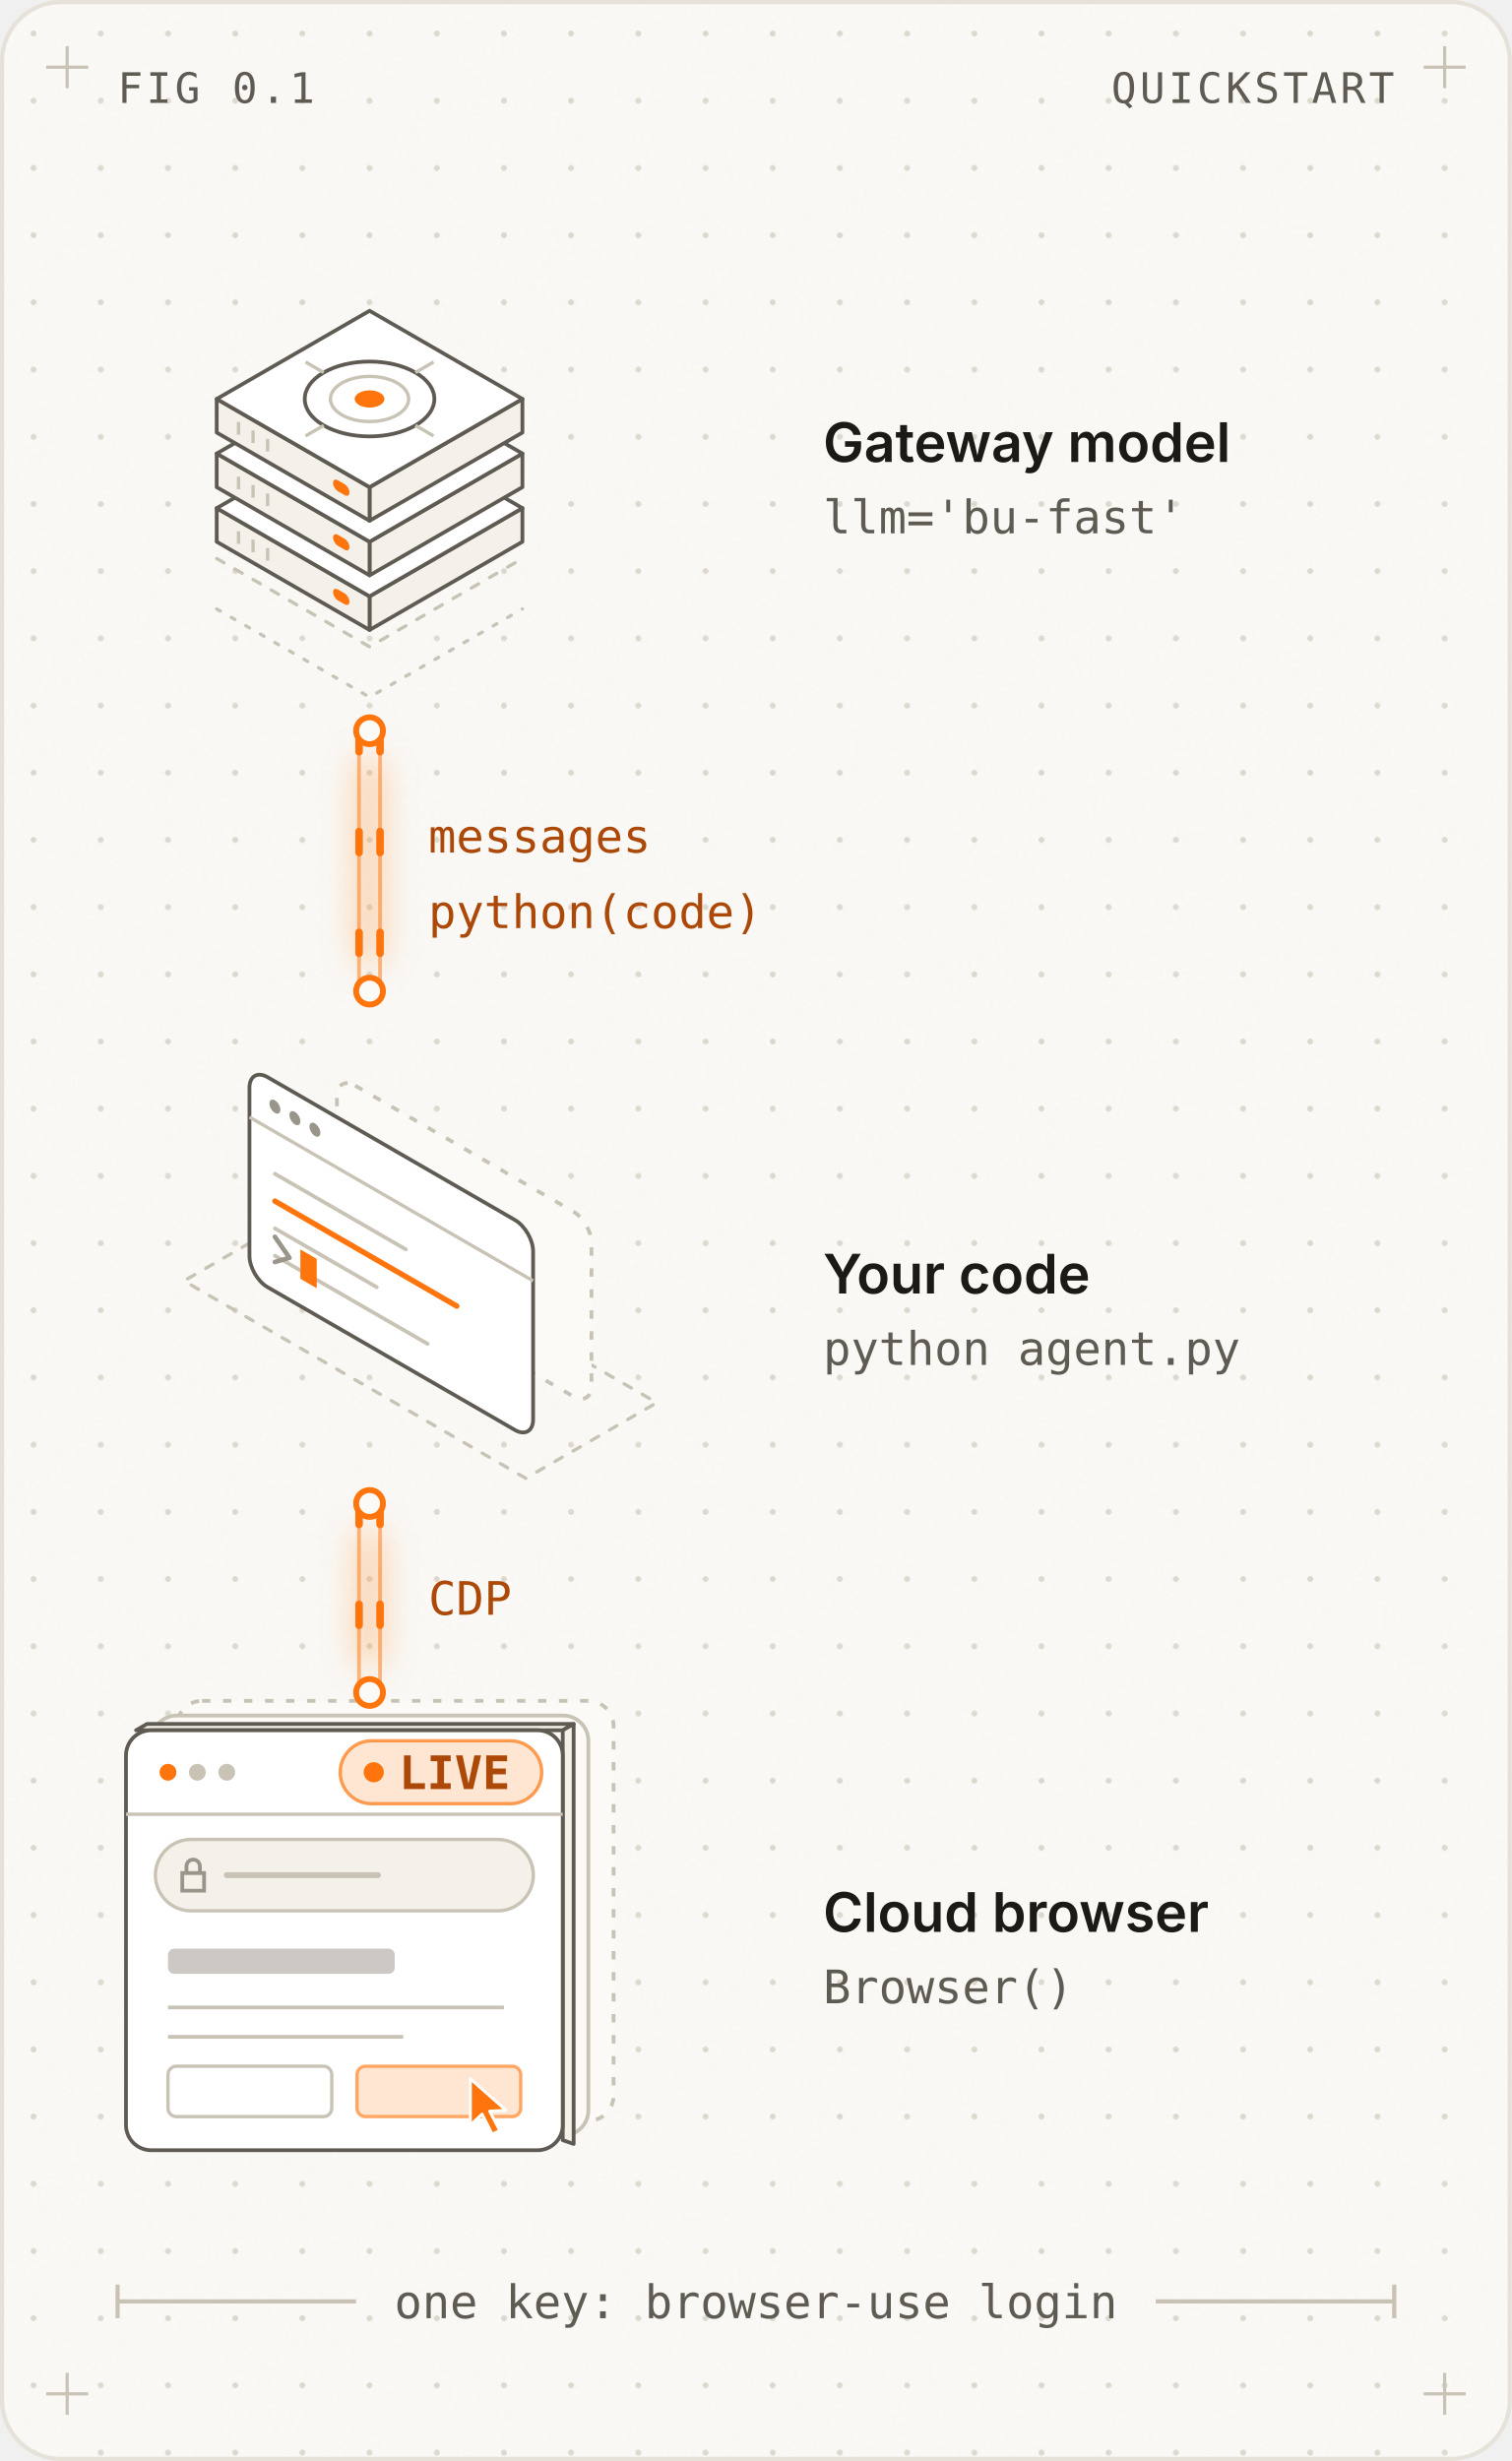
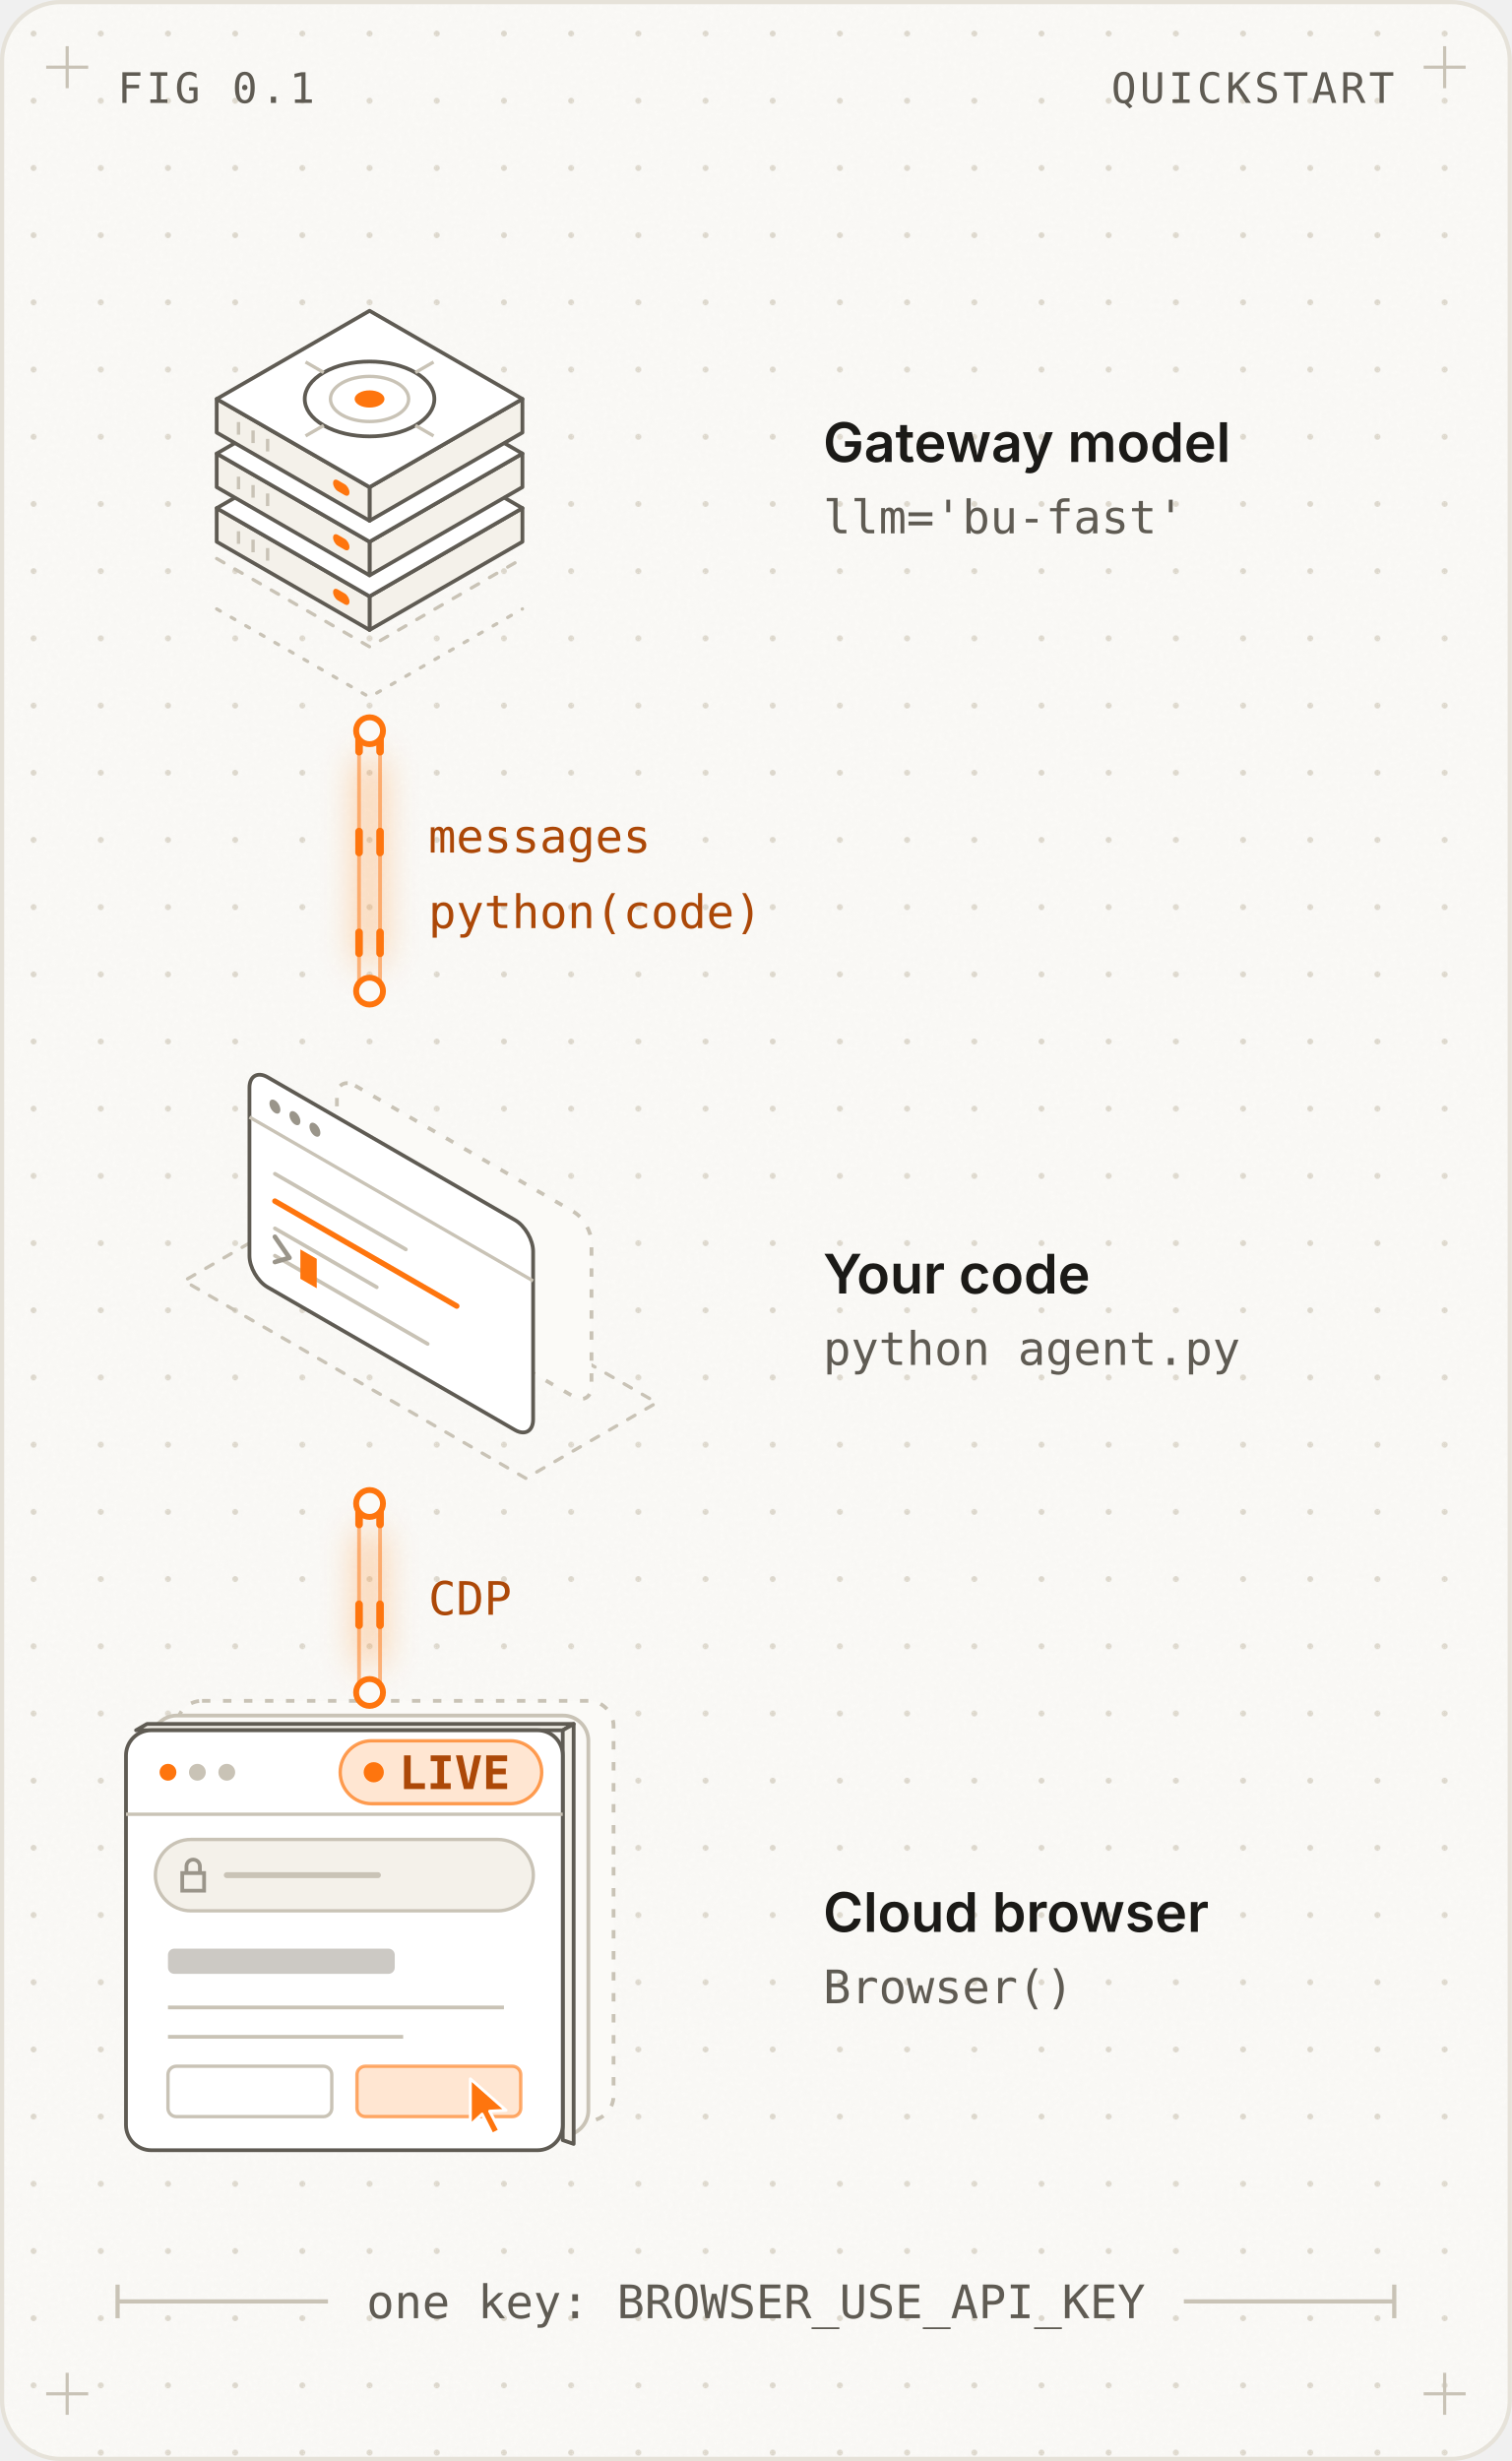
<svg xmlns="http://www.w3.org/2000/svg" viewBox="0 0 360 586" width="360" height="586" role="img" aria-labelledby="t d" fill="none">
  <style>.s{font-family:Geist, Inter, -apple-system, BlinkMacSystemFont, 'Segoe UI', Helvetica, Arial, sans-serif}.m{font-family:'Geist Mono', ui-monospace, SFMono-Regular, Menlo, monospace}text{font-kerning:normal}.m{font-variant-ligatures:none;font-feature-settings:'calt' 0}@keyframes fr{to{stroke-dashoffset:-24}}@keyframes fl{to{stroke-dashoffset:24}}@keyframes led{0%,100%{fill-opacity:1}50%{fill-opacity:.15}}@keyframes blink{0%,49%{fill-opacity:1}50%,100%{fill-opacity:0}}@keyframes live{0%,100%{fill-opacity:1}50%{fill-opacity:.25}}@media (prefers-reduced-motion:no-preference){.pkr{animation:fr 1s linear infinite}.pkl{animation:fl 1.5s linear infinite}.led{animation:led 2.4s ease-in-out infinite}.blink{animation:blink 1.1s steps(1) infinite}.live{animation:live 1.6s ease-in-out infinite}}</style>
  <defs>
    <pattern id="dots" width="16" height="16" patternUnits="userSpaceOnUse">
      <circle cx="8" cy="8" r="0.7" fill="#DDD8CD" />
    </pattern>
    <filter id="grain" x="0" y="0" width="100%" height="100%">
      <feTurbulence type="fractalNoise" baseFrequency="0.9" numOctaves="2" seed="7" stitchTiles="stitch" />
      <feColorMatrix values="0 0 0 0 0.5  0 0 0 0 0.5  0 0 0 0 0.5  0 0 0 0.05 0" />
    </filter>
    <clipPath id="card">
      <rect x="0.5" y="0.5" width="359" height="585" rx="14" />
    </clipPath>
    <marker id="ah" viewBox="0 0 10 10" refX="8.5" refY="5" markerWidth="7" markerHeight="7" orient="auto-start-reverse">
      <path d="M1 1.5 L9 5 L1 8.5" stroke="#5F5B53" stroke-width="1.3" fill="none" stroke-linejoin="round" stroke-linecap="round" />
    </marker>
    <marker id="ah3" viewBox="0 0 10 10" refX="8.5" refY="5" markerWidth="7" markerHeight="7" orient="auto-start-reverse">
      <path d="M1 1.5 L9 5 L1 8.5" stroke="#9A958A" stroke-width="1.3" fill="none" stroke-linejoin="round" stroke-linecap="round" />
    </marker>
    <marker id="aho" viewBox="0 0 10 10" refX="8.5" refY="5" markerWidth="7" markerHeight="7" orient="auto-start-reverse">
      <path d="M1 1.5 L9 5 L1 8.5" stroke="#FE750E" stroke-width="1.4" fill="none" stroke-linejoin="round" stroke-linecap="round" />
    </marker>
    <filter id="glow" filterUnits="userSpaceOnUse" x="0" y="0" width="360" height="586">
      <feGaussianBlur stdDeviation="4" />
    </filter>
  </defs>
  <rect x="0.5" y="0.5" width="359" height="585" rx="14" fill="#FBFAF7" />
  <g clip-path="url(#card)">
    <rect width="360" height="586" fill="url(#dots)" />
    <rect width="360" height="586" filter="url(#grain)" />
  </g>
  <rect x="0.5" y="0.5" width="359" height="585" rx="14" fill="none" stroke="#E6E2D9" />
  <path d="M11 16h10M16 11v10" stroke="#C9C3B6" stroke-width="0.75" />
  <path d="M339 16h10M344 11v10" stroke="#C9C3B6" stroke-width="0.75" />
  <path d="M11 570h10M16 565v10" stroke="#C9C3B6" stroke-width="0.75" />
  <path d="M339 570h10M344 565v10" stroke="#C9C3B6" stroke-width="0.75" />
  <text x="28.0" y="24.5" font-size="10" fill="#5F5B53" letter-spacing="0.08em" class="m">FIG 0.1</text>
  <text x="332.0" y="24.5" font-size="10" fill="#5F5B53" text-anchor="end" letter-spacing="0.08em" class="m">QUICKSTART</text>
  <polyline points="51.6,133.0 88.0,154.0 124.4,133.0" stroke="#C9C3B6" stroke-width="0.8" stroke-dasharray="2 3" stroke-linejoin="round" stroke-linecap="round" />
  <polyline points="51.6,145.0 88.0,166.0 124.4,145.0" stroke="#C9C3B6" stroke-width="0.8" stroke-dasharray="1 3" stroke-linejoin="round" stroke-linecap="round" />
  <polygon points="124.4,121.0 88.0,142.0 88.0,150.0 124.4,129.0" fill="#F4F1EA" stroke="#5F5B53" stroke-width="0.9" stroke-linejoin="round" stroke-linecap="round" />
  <polygon points="51.6,121.0 88.0,142.0 88.0,150.0 51.6,129.0" fill="#F4F1EA" stroke="#5F5B53" stroke-width="0.9" stroke-linejoin="round" stroke-linecap="round" />
  <polygon points="88.0,100.0 124.4,121.0 88.0,142.0 51.6,121.0" fill="#FFFFFF" stroke="#5F5B53" stroke-width="0.9" stroke-linejoin="round" stroke-linecap="round" />
  <g transform="matrix(0.866,0.5,0,1,51.6,129.0)">
    <line x1="6" y1="-5.5" x2="6" y2="-2.5" stroke="#C9C3B6" stroke-width="0.8" vector-effect="non-scaling-stroke" />
    <line x1="10" y1="-5.5" x2="10" y2="-2.5" stroke="#C9C3B6" stroke-width="0.8" vector-effect="non-scaling-stroke" />
    <line x1="14" y1="-5.5" x2="14" y2="-2.5" stroke="#C9C3B6" stroke-width="0.8" vector-effect="non-scaling-stroke" />
    <rect class="led" style="animation-delay:0.0s" x="32" y="-5.3" width="4.5" height="2.6" rx="1.3" fill="#FE750E" />
  </g>
  <polygon points="124.4,108.0 88.0,129.0 88.0,137.0 124.4,116.0" fill="#F4F1EA" stroke="#5F5B53" stroke-width="0.9" stroke-linejoin="round" stroke-linecap="round" />
  <polygon points="51.6,108.0 88.0,129.0 88.0,137.0 51.6,116.0" fill="#F4F1EA" stroke="#5F5B53" stroke-width="0.9" stroke-linejoin="round" stroke-linecap="round" />
  <polygon points="88.0,87.0 124.4,108.0 88.0,129.0 51.6,108.0" fill="#FFFFFF" stroke="#5F5B53" stroke-width="0.9" stroke-linejoin="round" stroke-linecap="round" />
  <g transform="matrix(0.866,0.5,0,1,51.6,116.0)">
    <line x1="6" y1="-5.5" x2="6" y2="-2.5" stroke="#C9C3B6" stroke-width="0.8" vector-effect="non-scaling-stroke" />
    <line x1="10" y1="-5.5" x2="10" y2="-2.5" stroke="#C9C3B6" stroke-width="0.8" vector-effect="non-scaling-stroke" />
    <line x1="14" y1="-5.5" x2="14" y2="-2.5" stroke="#C9C3B6" stroke-width="0.8" vector-effect="non-scaling-stroke" />
    <rect class="led" style="animation-delay:-0.8s" x="32" y="-5.3" width="4.5" height="2.6" rx="1.3" fill="#FE750E" />
  </g>
  <polygon points="124.4,95.0 88.0,116.0 88.0,124.0 124.4,103.0" fill="#F4F1EA" stroke="#5F5B53" stroke-width="0.9" stroke-linejoin="round" stroke-linecap="round" />
  <polygon points="51.6,95.0 88.0,116.0 88.0,124.0 51.6,103.0" fill="#F4F1EA" stroke="#5F5B53" stroke-width="0.9" stroke-linejoin="round" stroke-linecap="round" />
  <polygon points="88.0,74.0 124.4,95.0 88.0,116.0 51.6,95.0" fill="#FFFFFF" stroke="#5F5B53" stroke-width="0.9" stroke-linejoin="round" stroke-linecap="round" />
  <g transform="matrix(0.866,0.5,0,1,51.6,103.0)">
    <line x1="6" y1="-5.5" x2="6" y2="-2.5" stroke="#C9C3B6" stroke-width="0.8" vector-effect="non-scaling-stroke" />
    <line x1="10" y1="-5.5" x2="10" y2="-2.5" stroke="#C9C3B6" stroke-width="0.8" vector-effect="non-scaling-stroke" />
    <line x1="14" y1="-5.5" x2="14" y2="-2.5" stroke="#C9C3B6" stroke-width="0.8" vector-effect="non-scaling-stroke" />
    <rect class="led" style="animation-delay:-1.6s" x="32" y="-5.3" width="4.5" height="2.6" rx="1.3" fill="#FE750E" />
  </g>
  <g transform="matrix(0.866,0.5,-0.866,0.5,88.0,74.0)">
    <circle cx="21.0" cy="21.0" r="12.6" stroke="#5F5B53" stroke-width="0.9" vector-effect="non-scaling-stroke" />
    <circle cx="21.0" cy="21.0" r="7.6" stroke="#C9C3B6" stroke-width="0.8" vector-effect="non-scaling-stroke" />
    <circle cx="21.0" cy="21.0" r="2.9" fill="#FE750E" />
    <line x1="33.6" y1="21.0" x2="38.6" y2="21.0" stroke="#C9C3B6" stroke-width="0.8" vector-effect="non-scaling-stroke" />
    <line x1="21.0" y1="33.6" x2="21.0" y2="38.6" stroke="#C9C3B6" stroke-width="0.8" vector-effect="non-scaling-stroke" />
    <line x1="8.4" y1="21.0" x2="3.4" y2="21.0" stroke="#C9C3B6" stroke-width="0.8" vector-effect="non-scaling-stroke" />
    <line x1="21.0" y1="8.4" x2="21.0" y2="3.4" stroke="#C9C3B6" stroke-width="0.8" vector-effect="non-scaling-stroke" />
  </g>
  <text x="196.0" y="110.0" font-size="13" fill="#1B1A17" font-weight="600" class="s">Gateway model</text>
  <text x="196.0" y="127.0" font-size="11" fill="#5F5B53" class="m">llm='bu-fast'</text>
  <polygon points="75.0,287.0 156.4,334.0 125.2,352.0 43.8,305.0" stroke="#C9C3B6" stroke-width="0.8" stroke-dasharray="2 3" stroke-linejoin="round" stroke-linecap="round" />
  <g transform="matrix(0.866,0.5,0,1,73.3,296.0)">
    <rect x="8" y="-44" width="70" height="44" rx="5" fill="#FBFAF7" stroke="#C9C3B6" stroke-width="0.9" stroke-dasharray="2 3" vector-effect="non-scaling-stroke" />
  </g>
  <g transform="matrix(0.866,0.5,0,1,59.4,304.0)">
    <rect x="0" y="-50" width="78" height="50" rx="5" fill="#FFFFFF" stroke="#5F5B53" stroke-width="0.9" vector-effect="non-scaling-stroke" />
    <line x1="0" y1="-38" x2="78" y2="-38" stroke="#C9C3B6" stroke-width="0.8" vector-effect="non-scaling-stroke" />
    <circle cx="7.0" cy="-44" r="1.5" fill="#9A958A" />
    <circle cx="12.5" cy="-44" r="1.5" fill="#9A958A" />
    <circle cx="18.0" cy="-44" r="1.5" fill="#9A958A" />
    <line x1="7" y1="-28.0" x2="43" y2="-28.0" stroke="#C9C3B6" stroke-width="0.9" stroke-linecap="round" vector-effect="non-scaling-stroke" />
    <line x1="7" y1="-21.5" x2="57" y2="-21.5" stroke="#FE750E" stroke-width="1.3" stroke-linecap="round" vector-effect="non-scaling-stroke" />
    <line x1="7" y1="-15.0" x2="35" y2="-15.0" stroke="#C9C3B6" stroke-width="0.9" stroke-linecap="round" vector-effect="non-scaling-stroke" />
    <line x1="7" y1="-8.5" x2="49" y2="-8.5" stroke="#C9C3B6" stroke-width="0.9" stroke-linecap="round" vector-effect="non-scaling-stroke" />
    <path d="M7 -13 l4 3 l-4 3" stroke="#9A958A" stroke-width="1.1" stroke-linejoin="round" stroke-linecap="round" vector-effect="non-scaling-stroke" />
    <rect class="blink" x="14" y="-13.5" width="4.5" height="7" fill="#FE750E" />
  </g>
  <text x="196.0" y="308.0" font-size="13" fill="#1B1A17" font-weight="600" class="s">Your code</text>
  <text x="196.0" y="325.0" font-size="11" fill="#5F5B53" class="m">python agent.py</text>
  <rect x="42.1" y="405.0" width="104" height="100" rx="6" fill="#FBFAF7" stroke="#C9C3B6" stroke-width="0.9" stroke-dasharray="2 3" />
  <rect x="36.1" y="408.5" width="104" height="100" rx="6" fill="#FBFAF7" stroke="#C9C3B6" stroke-width="0.9" />
  <polygon points="32.4,412.0 134.0,412.0 136.6,410.5 35.0,410.5" fill="#F4F1EA" stroke="#5F5B53" stroke-width="0.9" stroke-linejoin="round" stroke-linecap="round" />
  <polygon points="134.0,412.0 136.6,410.5 136.6,510.5 134.0,509.6" fill="#F4F1EA" stroke="#5F5B53" stroke-width="0.9" stroke-linejoin="round" stroke-linecap="round" />
  <rect x="30.0" y="412" width="104" height="100" rx="6" fill="#FFFFFF" stroke="#5F5B53" stroke-width="0.9" />
  <line x1="30.0" y1="432" x2="134.0" y2="432" stroke="#C9C3B6" stroke-width="0.8" />
  <circle cx="40.0" cy="422.0" r="2" fill="#FE750E" />
  <circle cx="47.0" cy="422.0" r="2" fill="#C9C3B6" />
  <circle cx="54.0" cy="422.0" r="2" fill="#C9C3B6" />
  <rect x="81.0" y="414.5" width="48" height="15" rx="7.5" fill="#FFE6D2" stroke="#FE750E" stroke-width="0.8" stroke-opacity=".7" />
  <circle class="live" cx="89.0" cy="422" r="2.4" fill="#FE750E" />
  <text x="95.0" y="426.0" font-size="11" fill="#AC4808" font-weight="600" class="m">LIVE</text>
  <rect x="37.0" y="438" width="90" height="17" rx="8.5" fill="#F4F1EA" stroke="#C9C3B6" stroke-width="0.8" />
  <path d="M43.4 446.0h5.2v4.2h-5.2zM44.4 446.0v-1.6a1.6 1.6 0 0 1 3.2 0v1.6" stroke="#9A958A" stroke-width="0.9" />
  <line x1="54.0" y1="446.5" x2="90.0" y2="446.5" stroke="#C9C3B6" stroke-width="1.4" stroke-linecap="round" />
  <rect x="40.0" y="464" width="54" height="6" rx="1.5" fill="#9A958A" fill-opacity=".5" />
  <line x1="40.0" y1="478" x2="120.0" y2="478" stroke="#C9C3B6" stroke-width="0.9" />
  <line x1="40.0" y1="485" x2="96.0" y2="485" stroke="#C9C3B6" stroke-width="0.9" />
  <rect x="40.0" y="492" width="39.0" height="12" rx="2" stroke="#C9C3B6" stroke-width="0.8" />
  <rect x="85.0" y="492" width="39.0" height="12" rx="2" fill="#FFE6D2" stroke="#FE750E" stroke-width="0.8" stroke-opacity=".6" />
  <path d="M112.0 495 l0 11 l2.8 -2.6 l2.4 4.8 l1.8 -0.9 l-2.4 -4.6 l3.9 -0.2z" fill="#FE750E" stroke="#FFFFFF" stroke-width="0.7" stroke-linejoin="round" />
  <text x="196.0" y="460.0" font-size="13" fill="#1B1A17" font-weight="600" class="s">Cloud browser</text>
  <text x="196.0" y="477.0" font-size="11" fill="#5F5B53" class="m">Browser()</text>
  <rect x="85.0" y="180.0" width="6" height="50.0" rx="3" fill="#FE750E" fill-opacity="0.35" filter="url(#glow)" />
  <line x1="85.5" y1="174.0" x2="85.5" y2="236.0" stroke="#FE750E" stroke-width="0.9" stroke-opacity=".5" />
  <line class="pkr" x1="85.5" y1="174.0" x2="85.5" y2="236.0" stroke="#FE750E" stroke-width="1.8" stroke-linecap="round" stroke-dasharray="5 19" />
  <line x1="90.5" y1="174.0" x2="90.5" y2="236.0" stroke="#FE750E" stroke-width="0.9" stroke-opacity=".5" />
  <line class="pkl" x1="90.5" y1="174.0" x2="90.5" y2="236.0" stroke="#FE750E" stroke-width="1.8" stroke-linecap="round" stroke-dasharray="5 19" />
  <circle cx="88.0" cy="174.0" r="3.2" fill="#FBFAF7" stroke="#FE750E" stroke-width="1.4" />
  <circle cx="88.0" cy="236.0" r="3.2" fill="#FBFAF7" stroke="#FE750E" stroke-width="1.4" />
  <text x="102.0" y="203.0" font-size="11" fill="#AC4808" font-weight="500" class="m">messages</text>
  <text x="102.0" y="221.0" font-size="11" fill="#AC4808" class="m">python(code)</text>
  <rect x="85.0" y="364.0" width="6" height="33.0" rx="3" fill="#FE750E" fill-opacity="0.35" filter="url(#glow)" />
  <line x1="85.5" y1="358.0" x2="85.5" y2="403.0" stroke="#FE750E" stroke-width="0.9" stroke-opacity=".5" />
  <line class="pkr" x1="85.5" y1="358.0" x2="85.5" y2="403.0" stroke="#FE750E" stroke-width="1.8" stroke-linecap="round" stroke-dasharray="5 19" />
  <line x1="90.5" y1="358.0" x2="90.5" y2="403.0" stroke="#FE750E" stroke-width="0.9" stroke-opacity=".5" />
  <line class="pkl" x1="90.5" y1="358.0" x2="90.5" y2="403.0" stroke="#FE750E" stroke-width="1.8" stroke-linecap="round" stroke-dasharray="5 19" />
  <circle cx="88.0" cy="358.0" r="3.2" fill="#FBFAF7" stroke="#FE750E" stroke-width="1.4" />
  <circle cx="88.0" cy="403.0" r="3.2" fill="#FBFAF7" stroke="#FE750E" stroke-width="1.4" />
  <text x="102.0" y="384.5" font-size="11" fill="#AC4808" font-weight="500" class="m">CDP</text>
  <path d="M28.0 544v8M332.0 544v8" stroke="#C9C3B6" stroke-width="1" />
-   <path d="M28.0 548H84.8M275.2 548H332.0" stroke="#C9C3B6" stroke-width="1" />
-   <text x="180.0" y="552.0" font-size="11" fill="#5F5B53" text-anchor="middle" class="m">one key: browser-use login</text>
+   <path d="M28.0 548H78.1M281.9 548H332.0" stroke="#C9C3B6" stroke-width="1" />
+   <text x="180.0" y="552.0" font-size="11" fill="#5F5B53" text-anchor="middle" class="m">one key: BROWSER_USE_API_KEY</text>
</svg>
